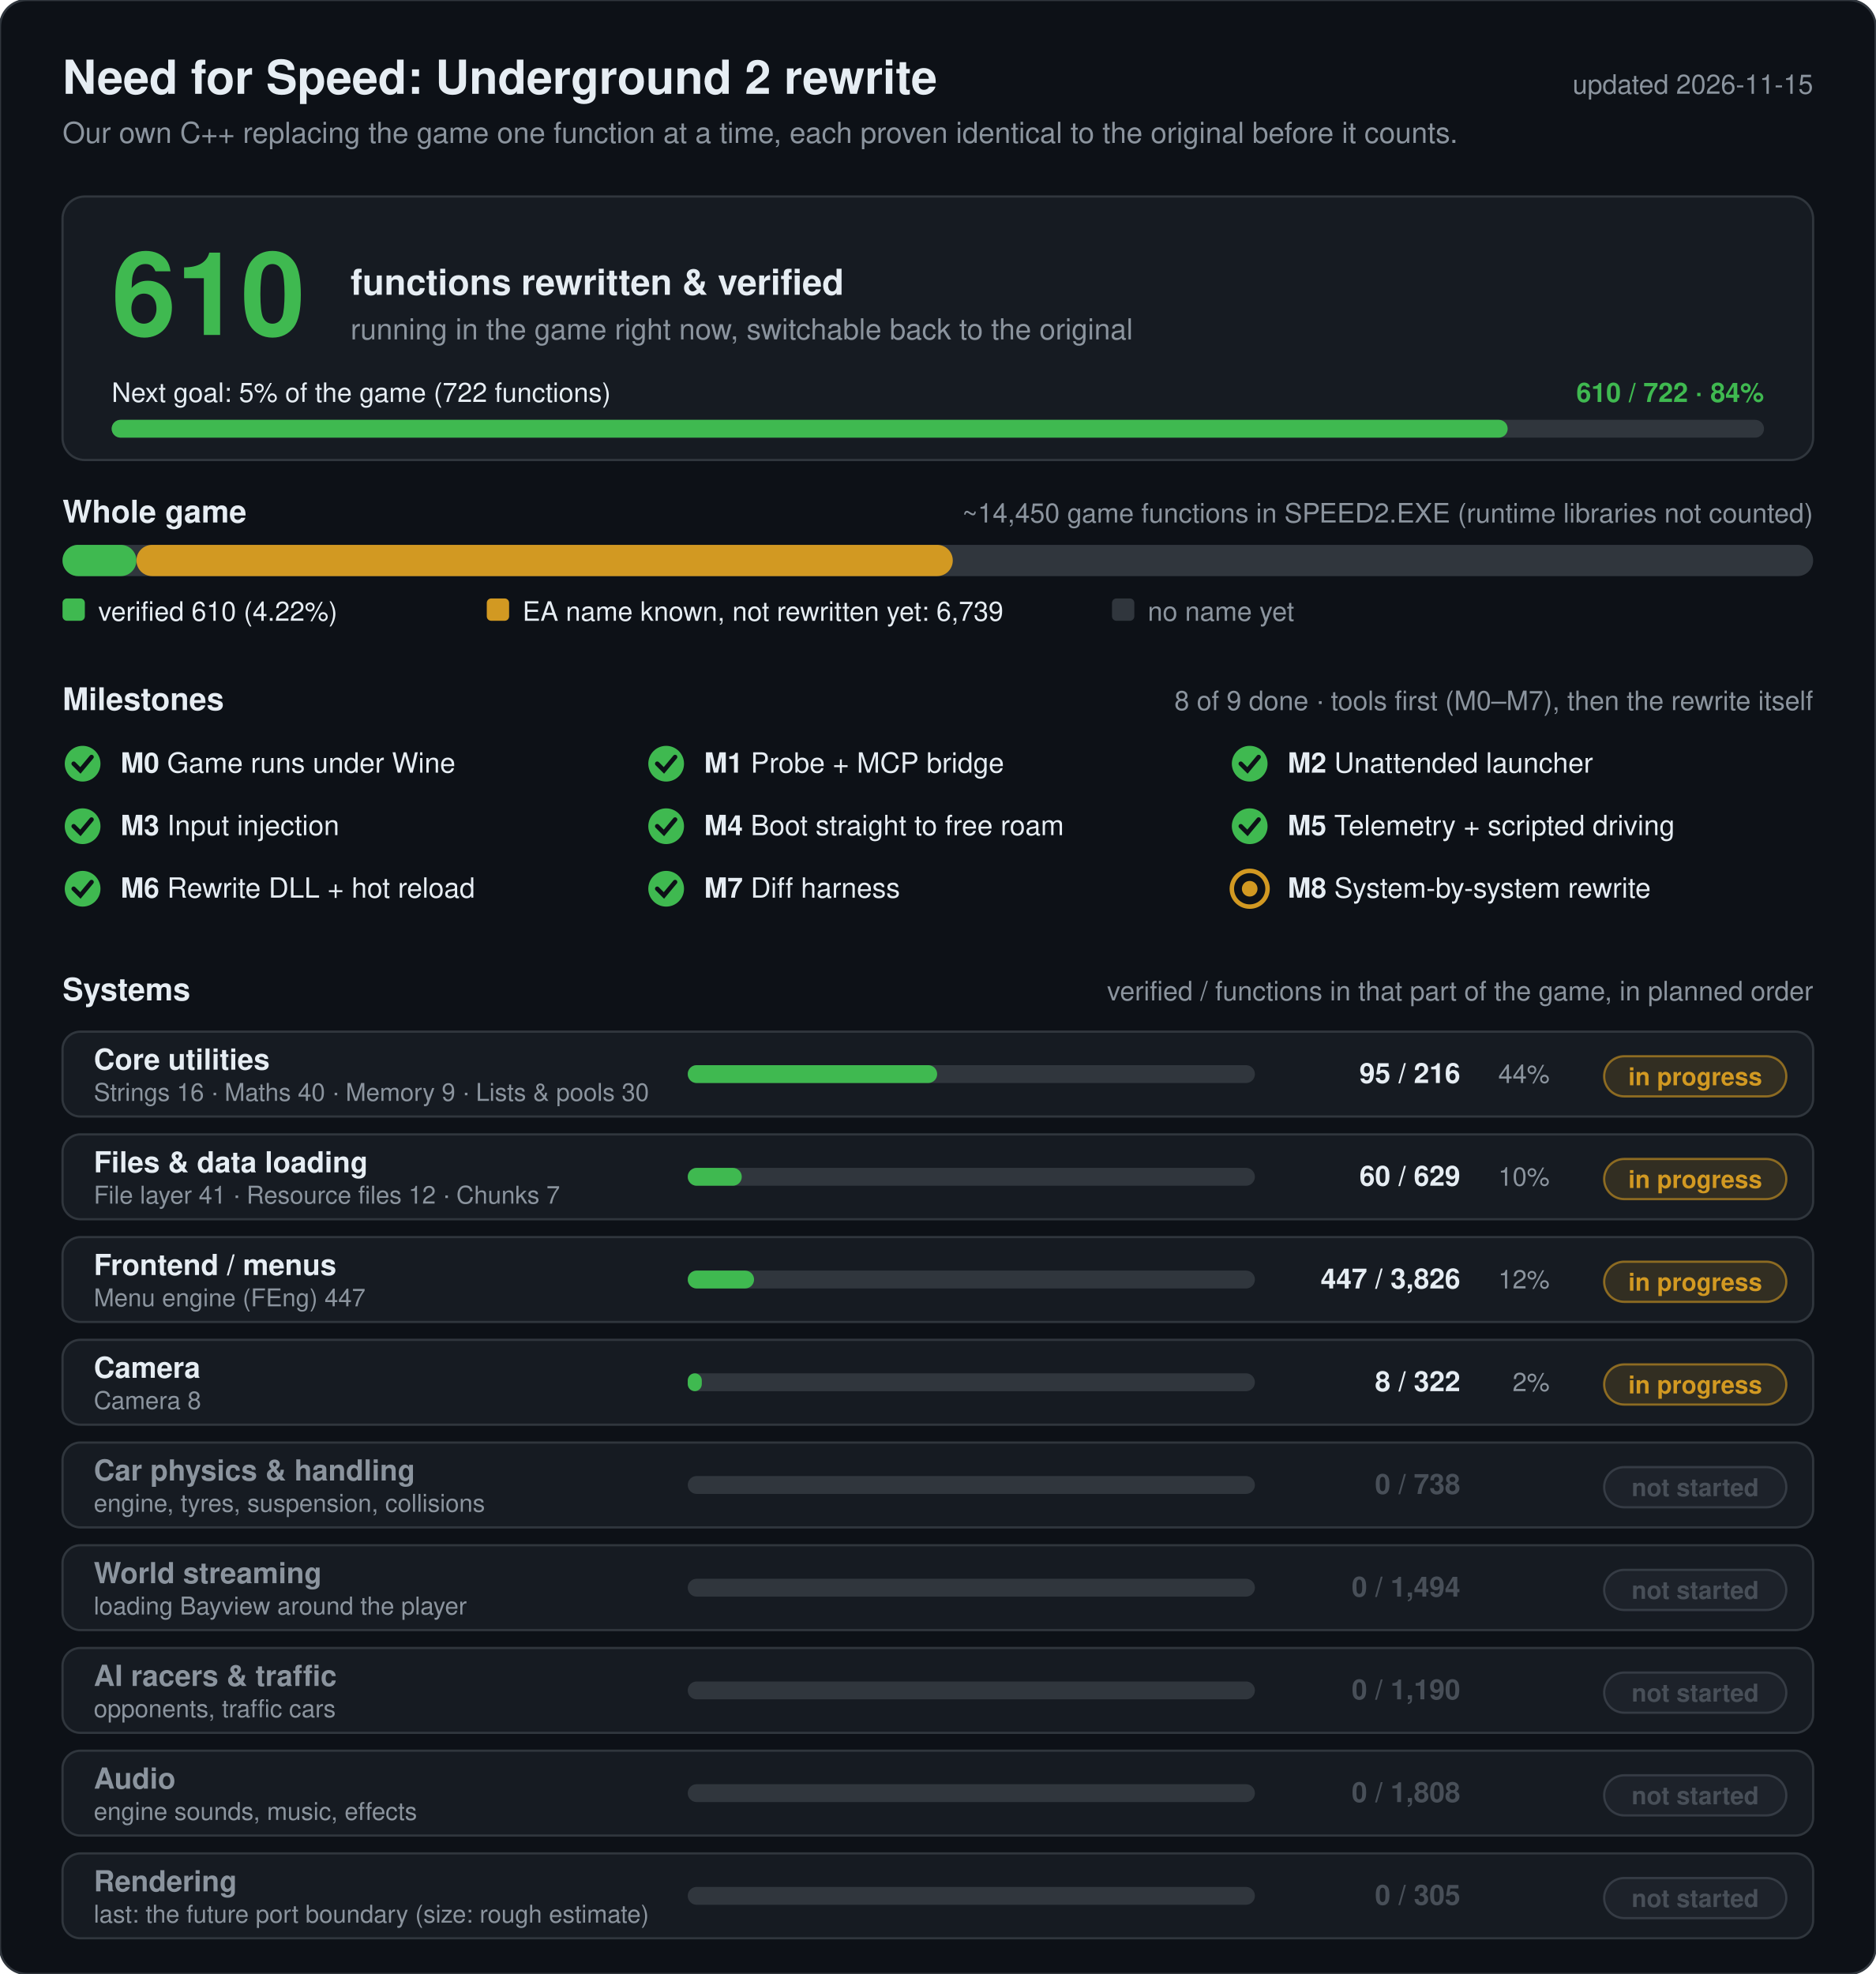
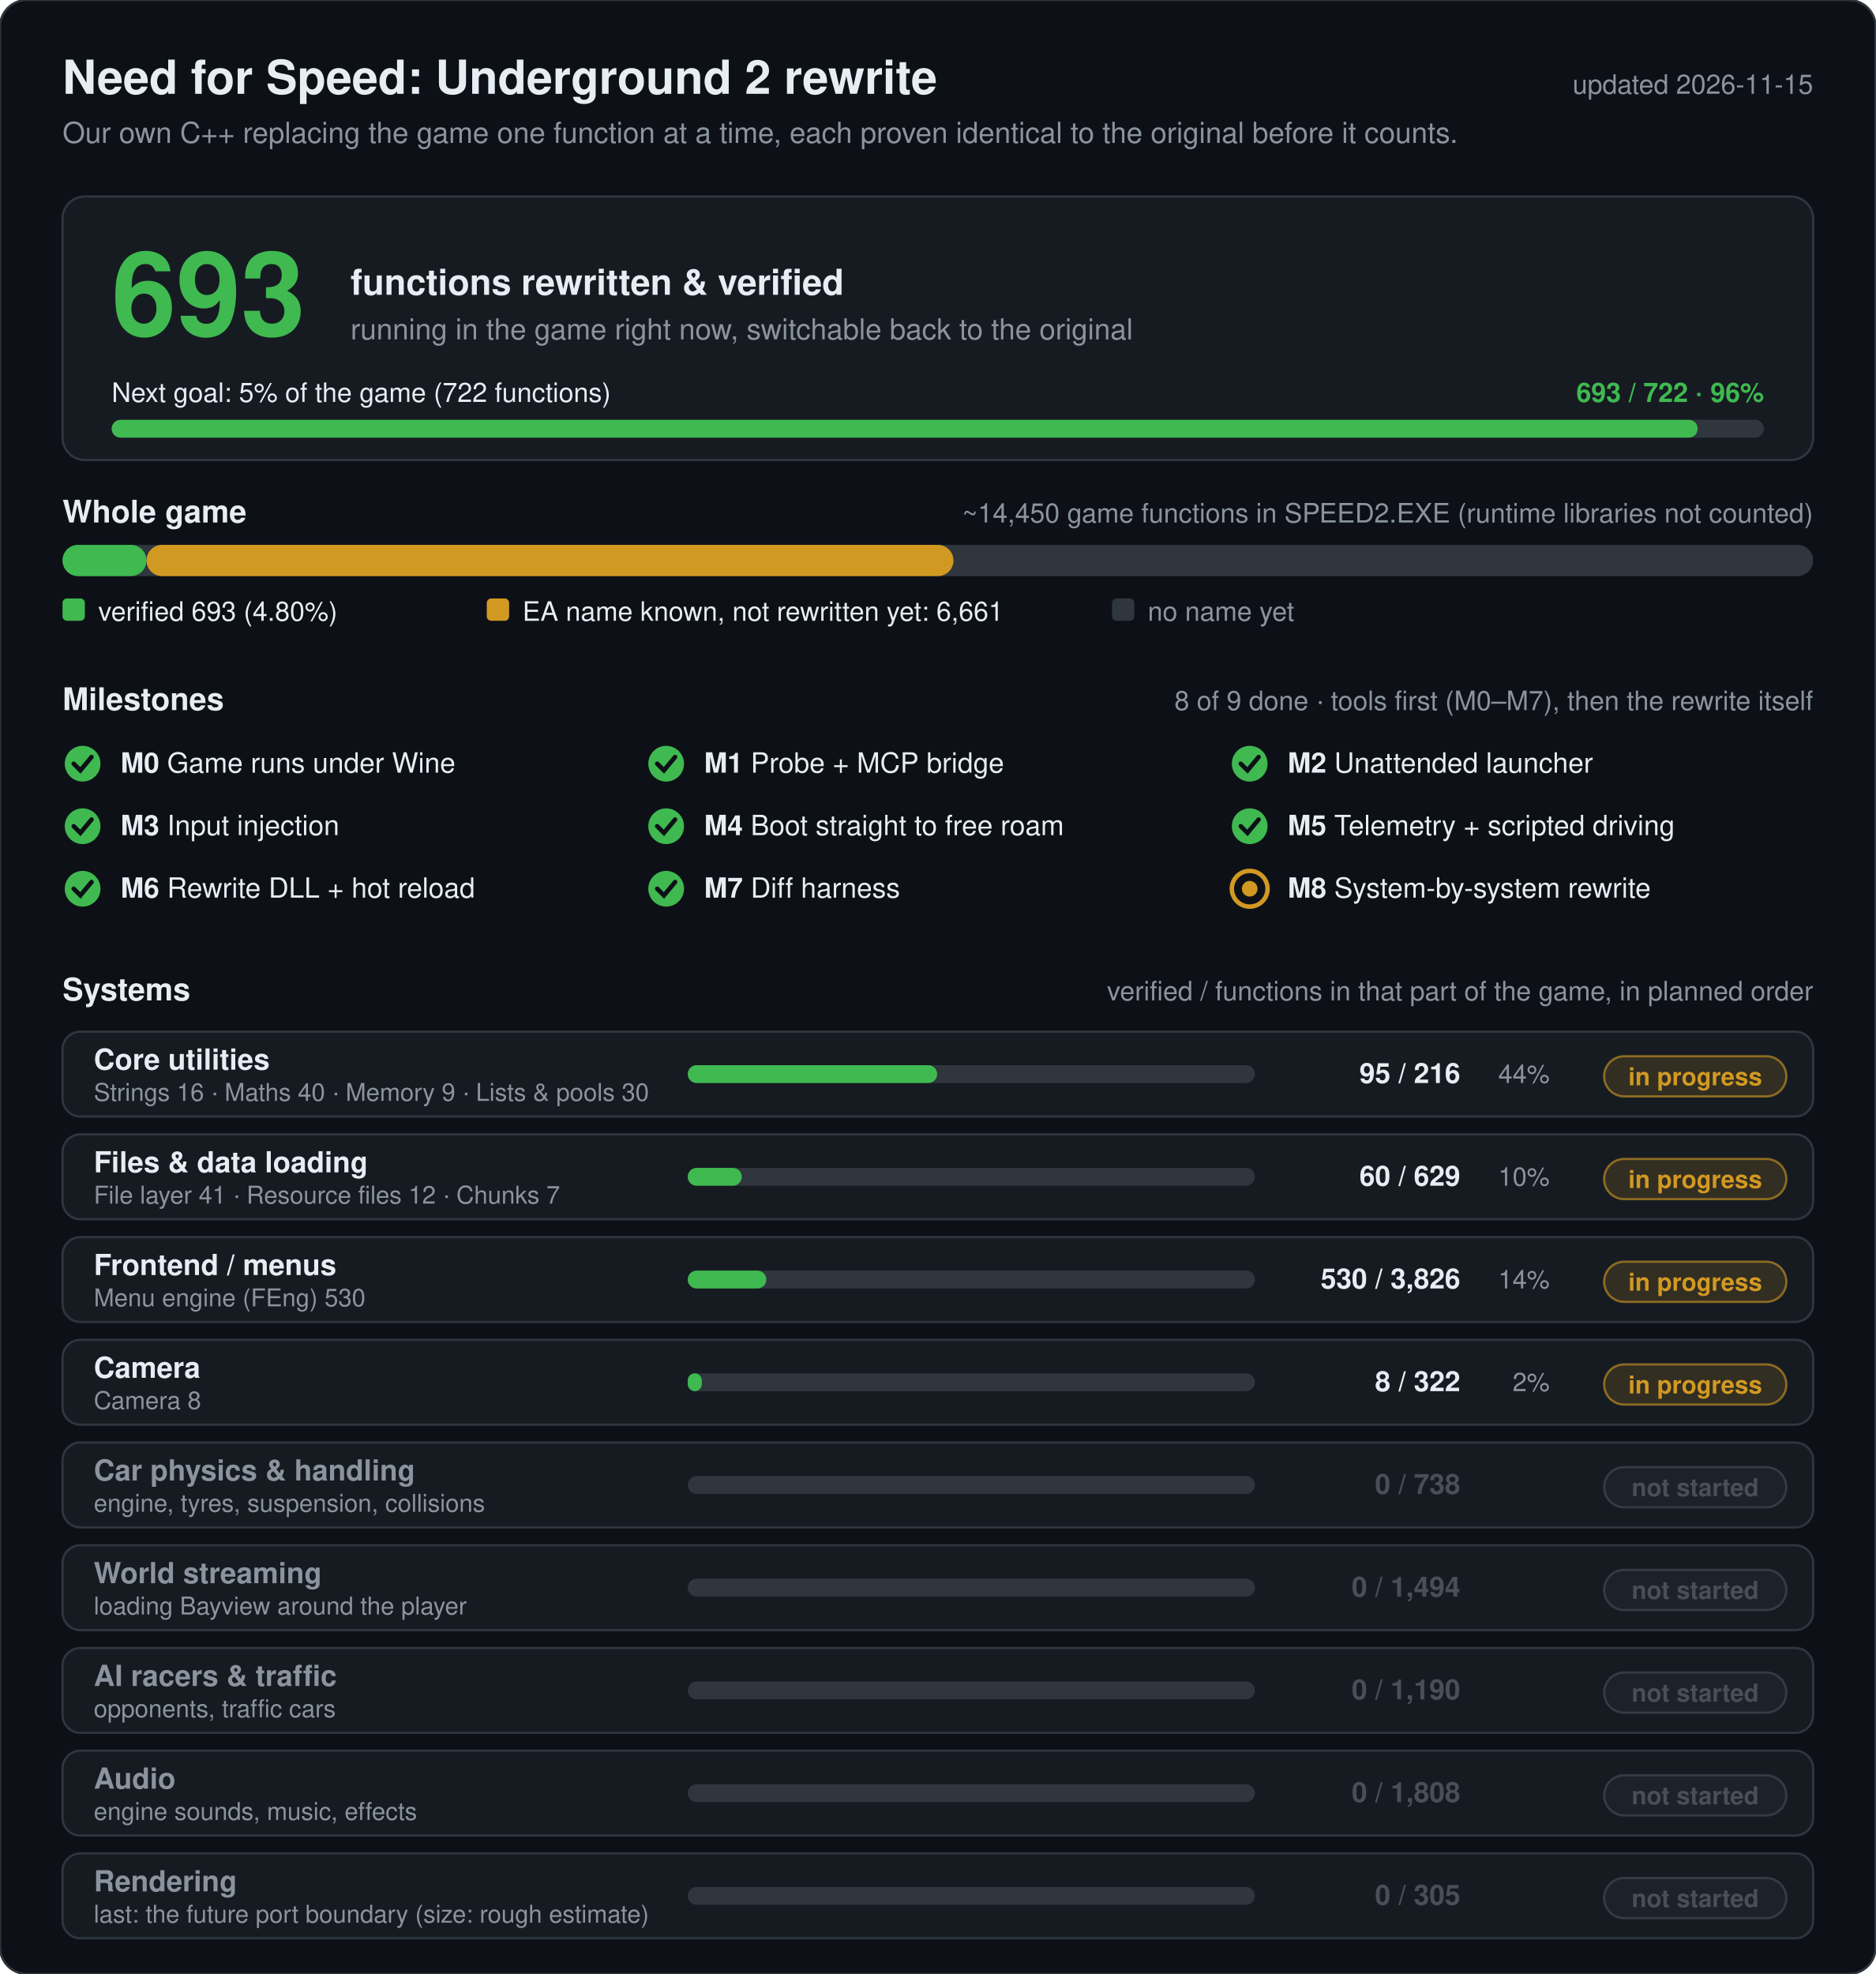
<svg xmlns="http://www.w3.org/2000/svg" width="840" height="884" viewBox="0 0 840 884" font-family="-apple-system, Segoe UI, Helvetica, Arial, sans-serif">
  <rect width="840" height="884" rx="12" fill="#0d1117" stroke="#30363d" />
  <text x="28" y="42" font-size="21" font-weight="700" fill="#e6edf3">Need for Speed: Underground 2 rewrite</text>
  <text x="812" y="42" font-size="12" fill="#8b949e" text-anchor="end">updated 2026-11-15</text>
  <text x="28" y="64" font-size="13" fill="#8b949e">Our own C++ replacing the game one function at a time, each proven identical to the original before it counts.</text>
  <rect x="28" y="88" width="784" height="118" rx="10" fill="#161b22" stroke="#30363d" />
-   <text x="50" y="150" font-size="52" font-weight="800" fill="#3fb950">610</text>
+   <text x="50" y="150" font-size="52" font-weight="800" fill="#3fb950">693</text>
  <text x="157" y="132" font-size="16" font-weight="600" fill="#e6edf3">functions rewritten &amp; verified</text>
  <text x="157" y="152" font-size="13" fill="#8b949e">running in the game right now, switchable back to the original</text>
  <text x="50" y="180" font-size="12" fill="#e6edf3">Next goal: 5% of the game (722 functions)</text>
-   <text x="790" y="180" font-size="12" font-weight="700" fill="#3fb950" text-anchor="end">610 / 722 · 84%</text>
+   <text x="790" y="180" font-size="12" font-weight="700" fill="#3fb950" text-anchor="end">693 / 722 · 96%</text>
  <rect x="50" y="188" width="740" height="8" rx="4.0" fill="#30363d" />
-   <rect x="50.0" y="188" width="625.2" height="8" rx="4.0" fill="#3fb950" />
+   <rect x="50.0" y="188" width="710.3" height="8" rx="4.0" fill="#3fb950" />
  <text x="28" y="234" font-size="14" font-weight="600" fill="#e6edf3">Whole game</text>
  <text x="812" y="234" font-size="12" fill="#8b949e" text-anchor="end">~14,450 game functions in SPEED2.EXE (runtime libraries not counted)</text>
  <rect x="28" y="244" width="784" height="14" rx="7.0" fill="#30363d" />
-   <rect x="28.0" y="244" width="33.1" height="14" rx="7.0" fill="#3fb950" />
-   <rect x="61.1" y="244" width="365.6" height="14" rx="7.0" fill="#d29922" />
+   <rect x="28.0" y="244" width="37.6" height="14" rx="7.0" fill="#3fb950" />
+   <rect x="65.6" y="244" width="361.4" height="14" rx="7.0" fill="#d29922" />
  <rect x="28" y="268" width="10" height="10" rx="2" fill="#3fb950" />
-   <text x="44" y="278" font-size="12" fill="#e6edf3">verified 610 (4.22%)</text>
+   <text x="44" y="278" font-size="12" fill="#e6edf3">verified 693 (4.80%)</text>
  <rect x="218" y="268" width="10" height="10" rx="2" fill="#d29922" />
-   <text x="234" y="278" font-size="12" fill="#e6edf3">EA name known, not rewritten yet: 6,739</text>
+   <text x="234" y="278" font-size="12" fill="#e6edf3">EA name known, not rewritten yet: 6,661</text>
  <rect x="498" y="268" width="10" height="10" rx="2" fill="#30363d" />
  <text x="514" y="278" font-size="12" fill="#8b949e">no name yet</text>
  <text x="28" y="318" font-size="14" font-weight="600" fill="#e6edf3">Milestones</text>
  <text x="812" y="318" font-size="12" fill="#8b949e" text-anchor="end">8 of 9 done · tools first (M0–M7), then the rewrite itself</text>
  <circle cx="37.0" cy="342" r="8" fill="#3fb950" />
  <path d="M33.0 342 l3 3 l5 -6" stroke="#0d1117" stroke-width="2" fill="none" stroke-linecap="round" />
  <text x="54.0" y="346" font-size="12.5" fill="#e6edf3">
    <tspan font-weight="700">M0</tspan> Game runs under Wine</text>
  <circle cx="298.333" cy="342" r="8" fill="#3fb950" />
  <path d="M294.333 342 l3 3 l5 -6" stroke="#0d1117" stroke-width="2" fill="none" stroke-linecap="round" />
  <text x="315.333" y="346" font-size="12.5" fill="#e6edf3">
    <tspan font-weight="700">M1</tspan> Probe + MCP bridge</text>
  <circle cx="559.667" cy="342" r="8" fill="#3fb950" />
  <path d="M555.667 342 l3 3 l5 -6" stroke="#0d1117" stroke-width="2" fill="none" stroke-linecap="round" />
  <text x="576.667" y="346" font-size="12.5" fill="#e6edf3">
    <tspan font-weight="700">M2</tspan> Unattended launcher</text>
  <circle cx="37.0" cy="370" r="8" fill="#3fb950" />
  <path d="M33.0 370 l3 3 l5 -6" stroke="#0d1117" stroke-width="2" fill="none" stroke-linecap="round" />
  <text x="54.0" y="374" font-size="12.5" fill="#e6edf3">
    <tspan font-weight="700">M3</tspan> Input injection</text>
  <circle cx="298.333" cy="370" r="8" fill="#3fb950" />
  <path d="M294.333 370 l3 3 l5 -6" stroke="#0d1117" stroke-width="2" fill="none" stroke-linecap="round" />
  <text x="315.333" y="374" font-size="12.5" fill="#e6edf3">
    <tspan font-weight="700">M4</tspan> Boot straight to free roam</text>
  <circle cx="559.667" cy="370" r="8" fill="#3fb950" />
  <path d="M555.667 370 l3 3 l5 -6" stroke="#0d1117" stroke-width="2" fill="none" stroke-linecap="round" />
  <text x="576.667" y="374" font-size="12.5" fill="#e6edf3">
    <tspan font-weight="700">M5</tspan> Telemetry + scripted driving</text>
  <circle cx="37.0" cy="398" r="8" fill="#3fb950" />
  <path d="M33.0 398 l3 3 l5 -6" stroke="#0d1117" stroke-width="2" fill="none" stroke-linecap="round" />
  <text x="54.0" y="402" font-size="12.5" fill="#e6edf3">
    <tspan font-weight="700">M6</tspan> Rewrite DLL + hot reload</text>
  <circle cx="298.333" cy="398" r="8" fill="#3fb950" />
  <path d="M294.333 398 l3 3 l5 -6" stroke="#0d1117" stroke-width="2" fill="none" stroke-linecap="round" />
  <text x="315.333" y="402" font-size="12.5" fill="#e6edf3">
    <tspan font-weight="700">M7</tspan> Diff harness</text>
  <circle cx="559.667" cy="398" r="8" fill="none" stroke="#d29922" stroke-width="2" />
  <circle cx="559.667" cy="398" r="3.5" fill="#d29922" />
  <text x="576.667" y="402" font-size="12.5" fill="#e6edf3">
    <tspan font-weight="700">M8</tspan> System-by-system rewrite</text>
  <text x="28" y="448" font-size="14" font-weight="600" fill="#e6edf3">Systems</text>
  <text x="812" y="448" font-size="12" fill="#8b949e" text-anchor="end">verified / functions in that part of the game, in planned order</text>
  <rect x="28" y="462" width="784" height="38" rx="8" fill="#161b22" stroke="#30363d" />
  <text x="42" y="479" font-size="13" font-weight="600" fill="#e6edf3">Core utilities</text>
  <text x="42" y="493" font-size="11" fill="#8b949e">Strings 16 · Maths 40 · Memory 9 · Lists &amp; pools 30</text>
  <rect x="308" y="477" width="254" height="8" rx="4.0" fill="#30363d" />
  <rect x="308.0" y="477" width="111.7" height="8" rx="4.0" fill="#3fb950" />
  <text x="654" y="485" font-size="12.5" font-weight="700" fill="#e6edf3" text-anchor="end">95 / 216</text>
  <text x="694" y="485" font-size="11.5" fill="#8b949e" text-anchor="end">44%</text>
  <rect x="718.4" y="473" width="81.6" height="18" rx="9" fill="#d29922" fill-opacity="0.15" stroke="#d29922" stroke-opacity="0.6" />
  <text x="759.2" y="486" font-size="11" font-weight="600" fill="#d29922" text-anchor="middle">in progress</text>
  <rect x="28" y="508" width="784" height="38" rx="8" fill="#161b22" stroke="#30363d" />
  <text x="42" y="525" font-size="13" font-weight="600" fill="#e6edf3">Files &amp; data loading</text>
  <text x="42" y="539" font-size="11" fill="#8b949e">File layer 41 · Resource files 12 · Chunks 7</text>
  <rect x="308" y="523" width="254" height="8" rx="4.0" fill="#30363d" />
  <rect x="308.0" y="523" width="24.2" height="8" rx="4.0" fill="#3fb950" />
  <text x="654" y="531" font-size="12.5" font-weight="700" fill="#e6edf3" text-anchor="end">60 / 629</text>
  <text x="694" y="531" font-size="11.5" fill="#8b949e" text-anchor="end">10%</text>
  <rect x="718.4" y="519" width="81.6" height="18" rx="9" fill="#d29922" fill-opacity="0.15" stroke="#d29922" stroke-opacity="0.6" />
  <text x="759.2" y="532" font-size="11" font-weight="600" fill="#d29922" text-anchor="middle">in progress</text>
  <rect x="28" y="554" width="784" height="38" rx="8" fill="#161b22" stroke="#30363d" />
  <text x="42" y="571" font-size="13" font-weight="600" fill="#e6edf3">Frontend / menus</text>
-   <text x="42" y="585" font-size="11" fill="#8b949e">Menu engine (FEng) 447</text>
+   <text x="42" y="585" font-size="11" fill="#8b949e">Menu engine (FEng) 530</text>
  <rect x="308" y="569" width="254" height="8" rx="4.0" fill="#30363d" />
-   <rect x="308.0" y="569" width="29.7" height="8" rx="4.0" fill="#3fb950" />
-   <text x="654" y="577" font-size="12.5" font-weight="700" fill="#e6edf3" text-anchor="end">447 / 3,826</text>
-   <text x="694" y="577" font-size="11.5" fill="#8b949e" text-anchor="end">12%</text>
+   <rect x="308.0" y="569" width="35.2" height="8" rx="4.0" fill="#3fb950" />
+   <text x="654" y="577" font-size="12.5" font-weight="700" fill="#e6edf3" text-anchor="end">530 / 3,826</text>
+   <text x="694" y="577" font-size="11.5" fill="#8b949e" text-anchor="end">14%</text>
  <rect x="718.4" y="565" width="81.6" height="18" rx="9" fill="#d29922" fill-opacity="0.15" stroke="#d29922" stroke-opacity="0.6" />
  <text x="759.2" y="578" font-size="11" font-weight="600" fill="#d29922" text-anchor="middle">in progress</text>
  <rect x="28" y="600" width="784" height="38" rx="8" fill="#161b22" stroke="#30363d" />
  <text x="42" y="617" font-size="13" font-weight="600" fill="#e6edf3">Camera</text>
  <text x="42" y="631" font-size="11" fill="#8b949e">Camera 8</text>
  <rect x="308" y="615" width="254" height="8" rx="4.0" fill="#30363d" />
  <rect x="308.0" y="615" width="6.3" height="8" rx="3.2" fill="#3fb950" />
  <text x="654" y="623" font-size="12.5" font-weight="700" fill="#e6edf3" text-anchor="end">8 / 322</text>
  <text x="694" y="623" font-size="11.5" fill="#8b949e" text-anchor="end">2%</text>
  <rect x="718.4" y="611" width="81.6" height="18" rx="9" fill="#d29922" fill-opacity="0.15" stroke="#d29922" stroke-opacity="0.6" />
  <text x="759.2" y="624" font-size="11" font-weight="600" fill="#d29922" text-anchor="middle">in progress</text>
  <rect x="28" y="646" width="784" height="38" rx="8" fill="#161b22" stroke="#30363d" />
  <text x="42" y="663" font-size="13" font-weight="600" fill="#8b949e">Car physics &amp; handling</text>
  <text x="42" y="677" font-size="11" fill="#8b949e">engine, tyres, suspension, collisions</text>
  <rect x="308" y="661" width="254" height="8" rx="4.0" fill="#30363d" />
  <text x="654" y="669" font-size="12.5" font-weight="700" fill="#484f58" text-anchor="end">0 / 738</text>
  <rect x="718.4" y="657" width="81.6" height="18" rx="9" fill="#484f58" fill-opacity="0.15" stroke="#484f58" stroke-opacity="0.6" />
  <text x="759.2" y="670" font-size="11" font-weight="600" fill="#484f58" text-anchor="middle">not started</text>
  <rect x="28" y="692" width="784" height="38" rx="8" fill="#161b22" stroke="#30363d" />
  <text x="42" y="709" font-size="13" font-weight="600" fill="#8b949e">World streaming</text>
  <text x="42" y="723" font-size="11" fill="#8b949e">loading Bayview around the player</text>
  <rect x="308" y="707" width="254" height="8" rx="4.0" fill="#30363d" />
  <text x="654" y="715" font-size="12.5" font-weight="700" fill="#484f58" text-anchor="end">0 / 1,494</text>
  <rect x="718.4" y="703" width="81.6" height="18" rx="9" fill="#484f58" fill-opacity="0.15" stroke="#484f58" stroke-opacity="0.6" />
  <text x="759.2" y="716" font-size="11" font-weight="600" fill="#484f58" text-anchor="middle">not started</text>
  <rect x="28" y="738" width="784" height="38" rx="8" fill="#161b22" stroke="#30363d" />
  <text x="42" y="755" font-size="13" font-weight="600" fill="#8b949e">AI racers &amp; traffic</text>
  <text x="42" y="769" font-size="11" fill="#8b949e">opponents, traffic cars</text>
  <rect x="308" y="753" width="254" height="8" rx="4.0" fill="#30363d" />
  <text x="654" y="761" font-size="12.5" font-weight="700" fill="#484f58" text-anchor="end">0 / 1,190</text>
  <rect x="718.4" y="749" width="81.6" height="18" rx="9" fill="#484f58" fill-opacity="0.15" stroke="#484f58" stroke-opacity="0.6" />
  <text x="759.2" y="762" font-size="11" font-weight="600" fill="#484f58" text-anchor="middle">not started</text>
  <rect x="28" y="784" width="784" height="38" rx="8" fill="#161b22" stroke="#30363d" />
  <text x="42" y="801" font-size="13" font-weight="600" fill="#8b949e">Audio</text>
  <text x="42" y="815" font-size="11" fill="#8b949e">engine sounds, music, effects</text>
  <rect x="308" y="799" width="254" height="8" rx="4.0" fill="#30363d" />
  <text x="654" y="807" font-size="12.5" font-weight="700" fill="#484f58" text-anchor="end">0 / 1,808</text>
  <rect x="718.4" y="795" width="81.6" height="18" rx="9" fill="#484f58" fill-opacity="0.15" stroke="#484f58" stroke-opacity="0.6" />
  <text x="759.2" y="808" font-size="11" font-weight="600" fill="#484f58" text-anchor="middle">not started</text>
  <rect x="28" y="830" width="784" height="38" rx="8" fill="#161b22" stroke="#30363d" />
  <text x="42" y="847" font-size="13" font-weight="600" fill="#8b949e">Rendering</text>
  <text x="42" y="861" font-size="11" fill="#8b949e">last: the future port boundary (size: rough estimate)</text>
  <rect x="308" y="845" width="254" height="8" rx="4.0" fill="#30363d" />
  <text x="654" y="853" font-size="12.5" font-weight="700" fill="#484f58" text-anchor="end">0 / 305</text>
  <rect x="718.4" y="841" width="81.6" height="18" rx="9" fill="#484f58" fill-opacity="0.15" stroke="#484f58" stroke-opacity="0.6" />
  <text x="759.2" y="854" font-size="11" font-weight="600" fill="#484f58" text-anchor="middle">not started</text>
</svg>
